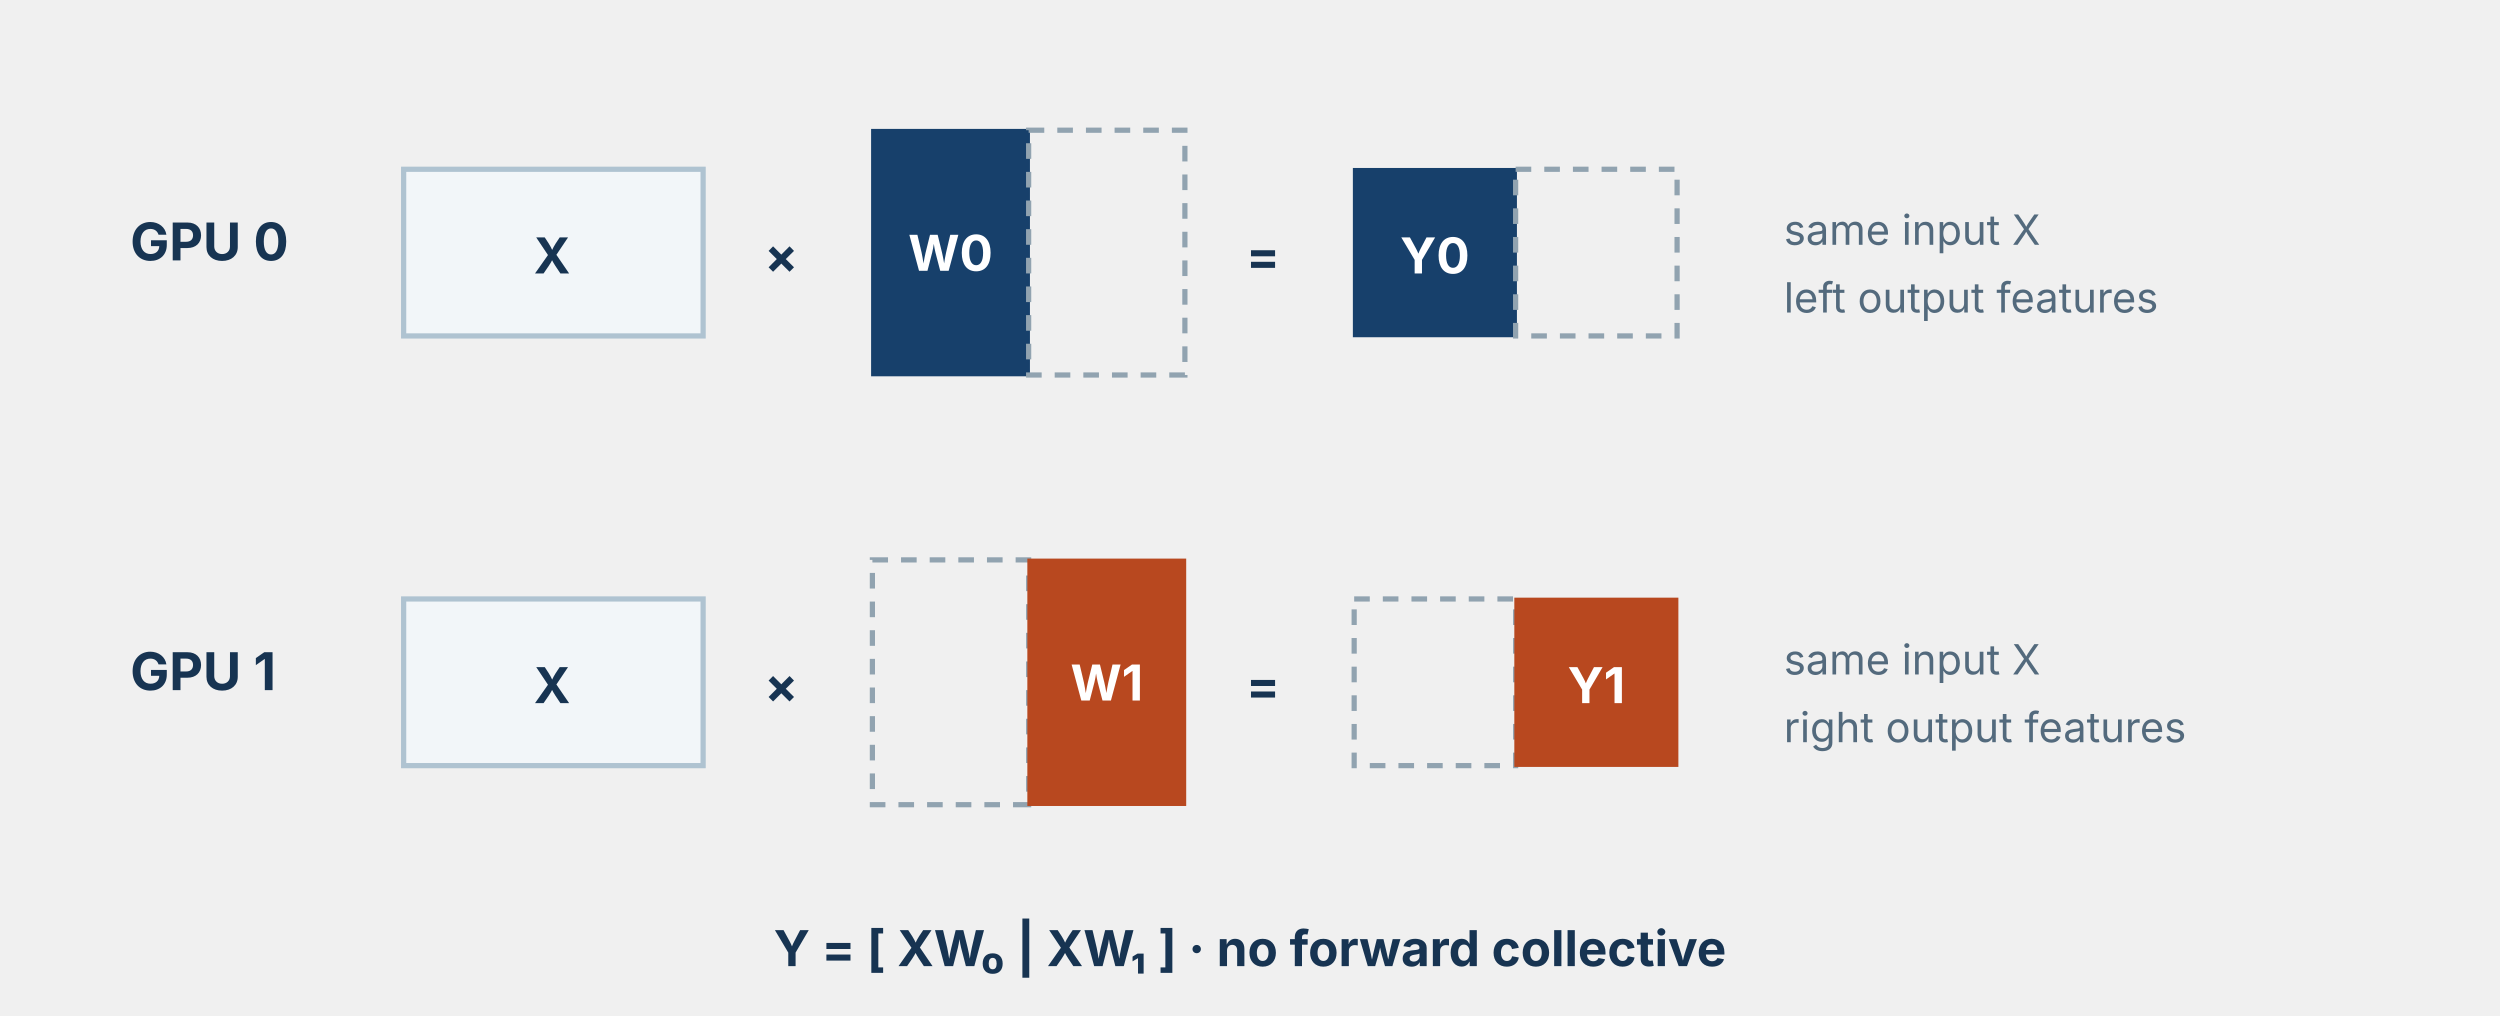
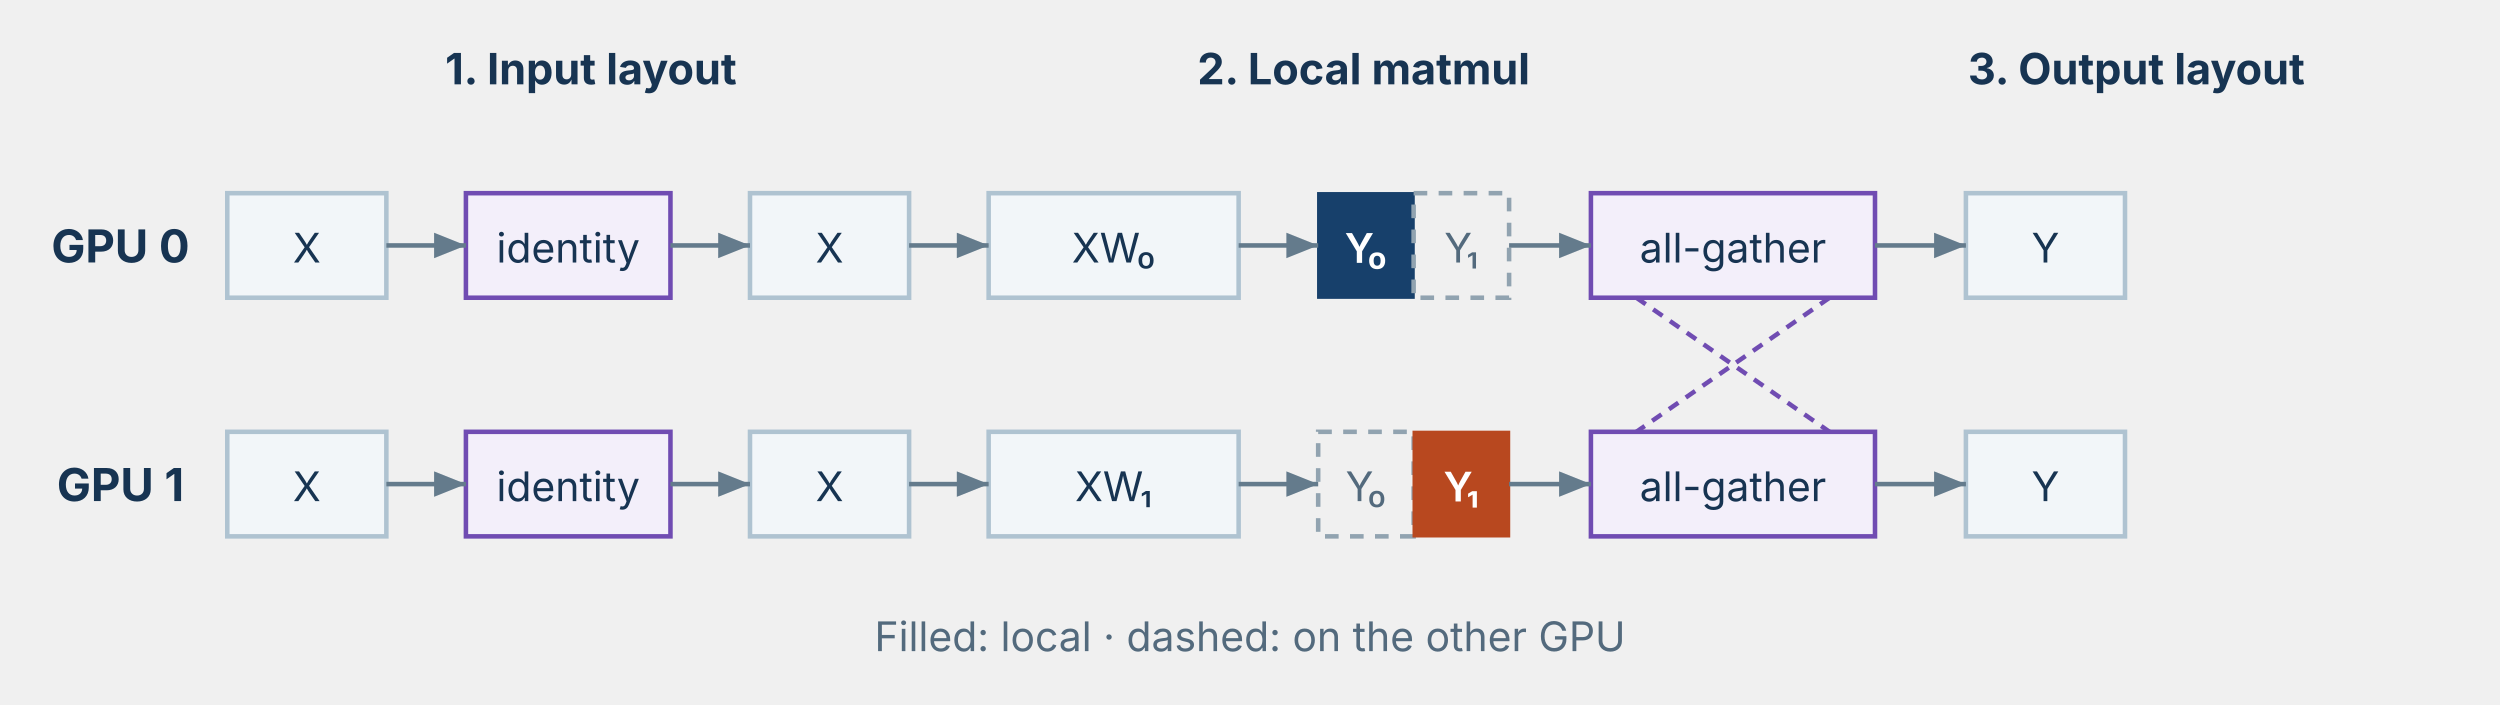
- <svg xmlns="http://www.w3.org/2000/svg" viewBox="0 0 960 390" role="img" aria-labelledby="title desc">
+ <svg xmlns="http://www.w3.org/2000/svg" viewBox="0 0 1100 310" role="img" aria-labelledby="title desc">
  <defs>
-     <marker id="arrow" viewBox="0 0 10 8" refX="9" refY="4" markerWidth="6" markerHeight="5" orient="auto">
-       <path d="M0 0L10 4L0 8z" class="arrow-head" />
+     <marker id="arrow" viewBox="0 0 10 8" refX="10" refY="4" markerWidth="7" markerHeight="6" orient="auto">
+       <path d="M0 0L10 4L0 8z" class="arrowhead" />
    </marker>
-     <marker id="purple" viewBox="0 0 10 8" refX="9" refY="4" markerWidth="6" markerHeight="5" orient="auto">
-       <path d="M0 0L10 4L0 8z" class="purple-head" />
-     </marker>
-     <style>text{font-family:Inter,system-ui,sans-serif;fill:#173452;font-size:19px}.rank{font-size:20px;font-weight:700}.label{font-size:19px;font-weight:650}.small{font-size:16px;fill:#536a7d}.white{fill:#fff;font-weight:650}.panel{fill:#f2f6f9;stroke:#afc3d1;stroke-width:2}.blue{fill:#17406b;stroke:#17406b}.coral{fill:#b8481f;stroke:#b8481f}.blue-soft{fill:#dce7f1;stroke:#17406b}.coral-soft{fill:#f7e1d9;stroke:#b8481f}.absent{fill:none;stroke:#91a3b0;stroke-width:2;stroke-dasharray:6 5}.comm{fill:#f3effa;stroke:#704cb2;stroke-width:2}.flow{fill:none;stroke:#667b8c;stroke-width:2.5;marker-end:url(#arrow)}.network{fill:none;stroke:#704cb2;stroke-width:3;marker-end:url(#purple)}.arrow-head{fill:#667b8c}.purple-head{fill:#704cb2}@media(prefers-color-scheme:dark){text{fill:#edf5fb}.small{fill:#c3d4df}.panel{fill:#263b4b;stroke:#7690a2}.blue-soft{fill:#294a68;stroke:#80b5d7}.coral-soft{fill:#654238;stroke:#f0a88c}.absent{stroke:#9bb0bf}.comm{fill:#403158;stroke:#c4a6ef}.flow{stroke:#b1c3d1}.network{stroke:#c4a6ef}.arrow-head{fill:#b1c3d1}.purple-head{fill:#c4a6ef}.blue{fill:#1f5388;stroke:#6ea8dc}}</style>
+     <style>
+ text{font-family:Inter,system-ui,sans-serif;fill:#173452;font-size:18px;text-anchor:middle;dominant-baseline:middle}.rank{font-size:20px;font-weight:700}.heading{font-size:19px;font-weight:700}.white{fill:#fff;font-weight:600}.muted{fill:#536a7d}.full{fill:#f2f6f9;stroke:#afc3d1;stroke-width:2}.blue{fill:#17406b;stroke:#17406b}.coral{fill:#b8481f;stroke:#b8481f}.absent{fill:none;stroke:#91a3b0;stroke-width:2;stroke-dasharray:6 5}.comm{fill:#f3effa;stroke:#704cb2;stroke-width:2}.partial0{fill:#dce7f1;stroke:#17406b;stroke-width:2}.partial1{fill:#f7e1d9;stroke:#b8481f;stroke-width:2}.arrowhead{fill:#647b8c}.flow{fill:none;stroke:#647b8c;stroke-width:2;marker-end:url(#arrow)}.exchange{fill:none;stroke:#704cb2;stroke-width:2;stroke-dasharray:5 4}
+ @media(prefers-color-scheme:dark){text{fill:#edf5fb}.muted{fill:#c3d4df}.full{fill:#263b4b;stroke:#91aaba}.partial0{fill:#294a68;stroke:#80b5d7}.partial1{fill:#654238;stroke:#f0a88c}.absent{stroke:#b2c3ce}.comm{fill:#403158;stroke:#c4a6ef}.blue{fill:#1f5388;stroke:#6ea8dc}.arrowhead{fill:#b1c3d1}.flow{stroke:#b1c3d1}.exchange{stroke:#c4a6ef}}
+ </style>
  </defs>
-   <text class="rank" x="50" y="100" text-anchor="start">GPU 0</text>
-   <rect class="panel" x="155" y="65" width="115" height="64" />
-   <text class="label" x="212" y="105" text-anchor="middle">X</text>
-   <text class="label" x="300" y="105" text-anchor="middle">×</text>
-   <rect class="blue" x="335" y="50" width="60" height="94" />
-   <rect class="absent" x="395" y="50" width="60" height="94" />
-   <text class="white" x="365" y="104" text-anchor="middle">W0</text>
-   <text class="label" x="485" y="105" text-anchor="middle">=</text>
-   <rect class="blue" x="520" y="65" width="62" height="64" />
-   <rect class="absent" x="582" y="65" width="62" height="64" />
-   <text class="white" x="551" y="105" text-anchor="middle">Y0</text>
-   <text class="small" x="685" y="94" text-anchor="start">same input X</text>
-   <text class="small" x="685" y="120" text-anchor="start">left output features</text>
-   <text class="rank" x="50" y="265" text-anchor="start">GPU 1</text>
-   <rect class="panel" x="155" y="230" width="115" height="64" />
-   <text class="label" x="212" y="270" text-anchor="middle">X</text>
-   <text class="label" x="300" y="270" text-anchor="middle">×</text>
-   <rect class="absent" x="335" y="215" width="60" height="94" />
-   <rect class="coral" x="395" y="215" width="60" height="94" />
-   <text class="white" x="425" y="269" text-anchor="middle">W1</text>
-   <text class="label" x="485" y="270" text-anchor="middle">=</text>
-   <rect class="absent" x="520" y="230" width="62" height="64" />
-   <rect class="coral" x="582" y="230" width="62" height="64" />
-   <text class="white" x="613" y="270" text-anchor="middle">Y1</text>
-   <text class="small" x="685" y="259" text-anchor="start">same input X</text>
-   <text class="small" x="685" y="285" text-anchor="start">right output features</text>
-   <text class="label" x="480" y="371" text-anchor="middle">Y = [ XW₀ | XW₁ ]    ·    no forward collective</text>
+   <text class="heading" x="260" y="30">1. Input layout</text>
+   <text class="heading" x="600" y="30">2. Local matmul</text>
+   <text class="heading" x="940" y="30">3. Output layout</text>
+   <text class="rank" x="53" y="108">GPU 0</text>
+   <rect class="full" x="100" y="85" width="70" height="46" />
+   <text class="" x="135.0" y="109.0">X</text>
+   <rect class="comm" x="205" y="85" width="90" height="46" />
+   <text class="" x="250.0" y="109.0">identity</text>
+   <rect class="full" x="330" y="85" width="70" height="46" />
+   <text class="" x="365.0" y="109.0">X</text>
+   <rect class="full" x="435" y="85" width="110" height="46" />
+   <text class="" x="490.0" y="109.0">XW₀</text>
+   <rect class="blue" x="580" y="85" width="42" height="46" />
+   <text class="white" x="601.0" y="109.0">Y₀</text>
+   <rect class="absent" x="622" y="85" width="42" height="46" />
+   <text class="muted" x="643.0" y="109.0">Y₁</text>
+   <rect class="comm" x="700" y="85" width="125" height="46" />
+   <text class="" x="762.5" y="109.0">all-gather</text>
+   <rect class="full" x="865" y="85" width="70" height="46" />
+   <text class="" x="900.0" y="109.0">Y</text>
+   <path class="flow" d="M170 108 L205 108" />
+   <path class="flow" d="M295 108 L330 108" />
+   <path class="flow" d="M400 108 L435 108" />
+   <path class="flow" d="M545 108 L580 108" />
+   <path class="flow" d="M664 108 L700 108" />
+   <path class="flow" d="M825 108 L865 108" />
+   <text class="rank" x="53" y="213">GPU 1</text>
+   <rect class="full" x="100" y="190" width="70" height="46" />
+   <text class="" x="135.0" y="214.0">X</text>
+   <rect class="comm" x="205" y="190" width="90" height="46" />
+   <text class="" x="250.0" y="214.0">identity</text>
+   <rect class="full" x="330" y="190" width="70" height="46" />
+   <text class="" x="365.0" y="214.0">X</text>
+   <rect class="full" x="435" y="190" width="110" height="46" />
+   <text class="" x="490.0" y="214.0">XW₁</text>
+   <rect class="absent" x="580" y="190" width="42" height="46" />
+   <text class="muted" x="601.0" y="214.0">Y₀</text>
+   <rect class="coral" x="622" y="190" width="42" height="46" />
+   <text class="white" x="643.0" y="214.0">Y₁</text>
+   <rect class="comm" x="700" y="190" width="125" height="46" />
+   <text class="" x="762.5" y="214.0">all-gather</text>
+   <rect class="full" x="865" y="190" width="70" height="46" />
+   <text class="" x="900.0" y="214.0">Y</text>
+   <path class="flow" d="M170 213 L205 213" />
+   <path class="flow" d="M295 213 L330 213" />
+   <path class="flow" d="M400 213 L435 213" />
+   <path class="flow" d="M545 213 L580 213" />
+   <path class="flow" d="M664 213 L700 213" />
+   <path class="flow" d="M825 213 L865 213" />
+   <path class="exchange" d="M720 131 L805 190 M805 131 L720 190" />
+   <text class="muted" x="550" y="280">Filled: local   ·   dashed: on the other GPU</text>
</svg>
